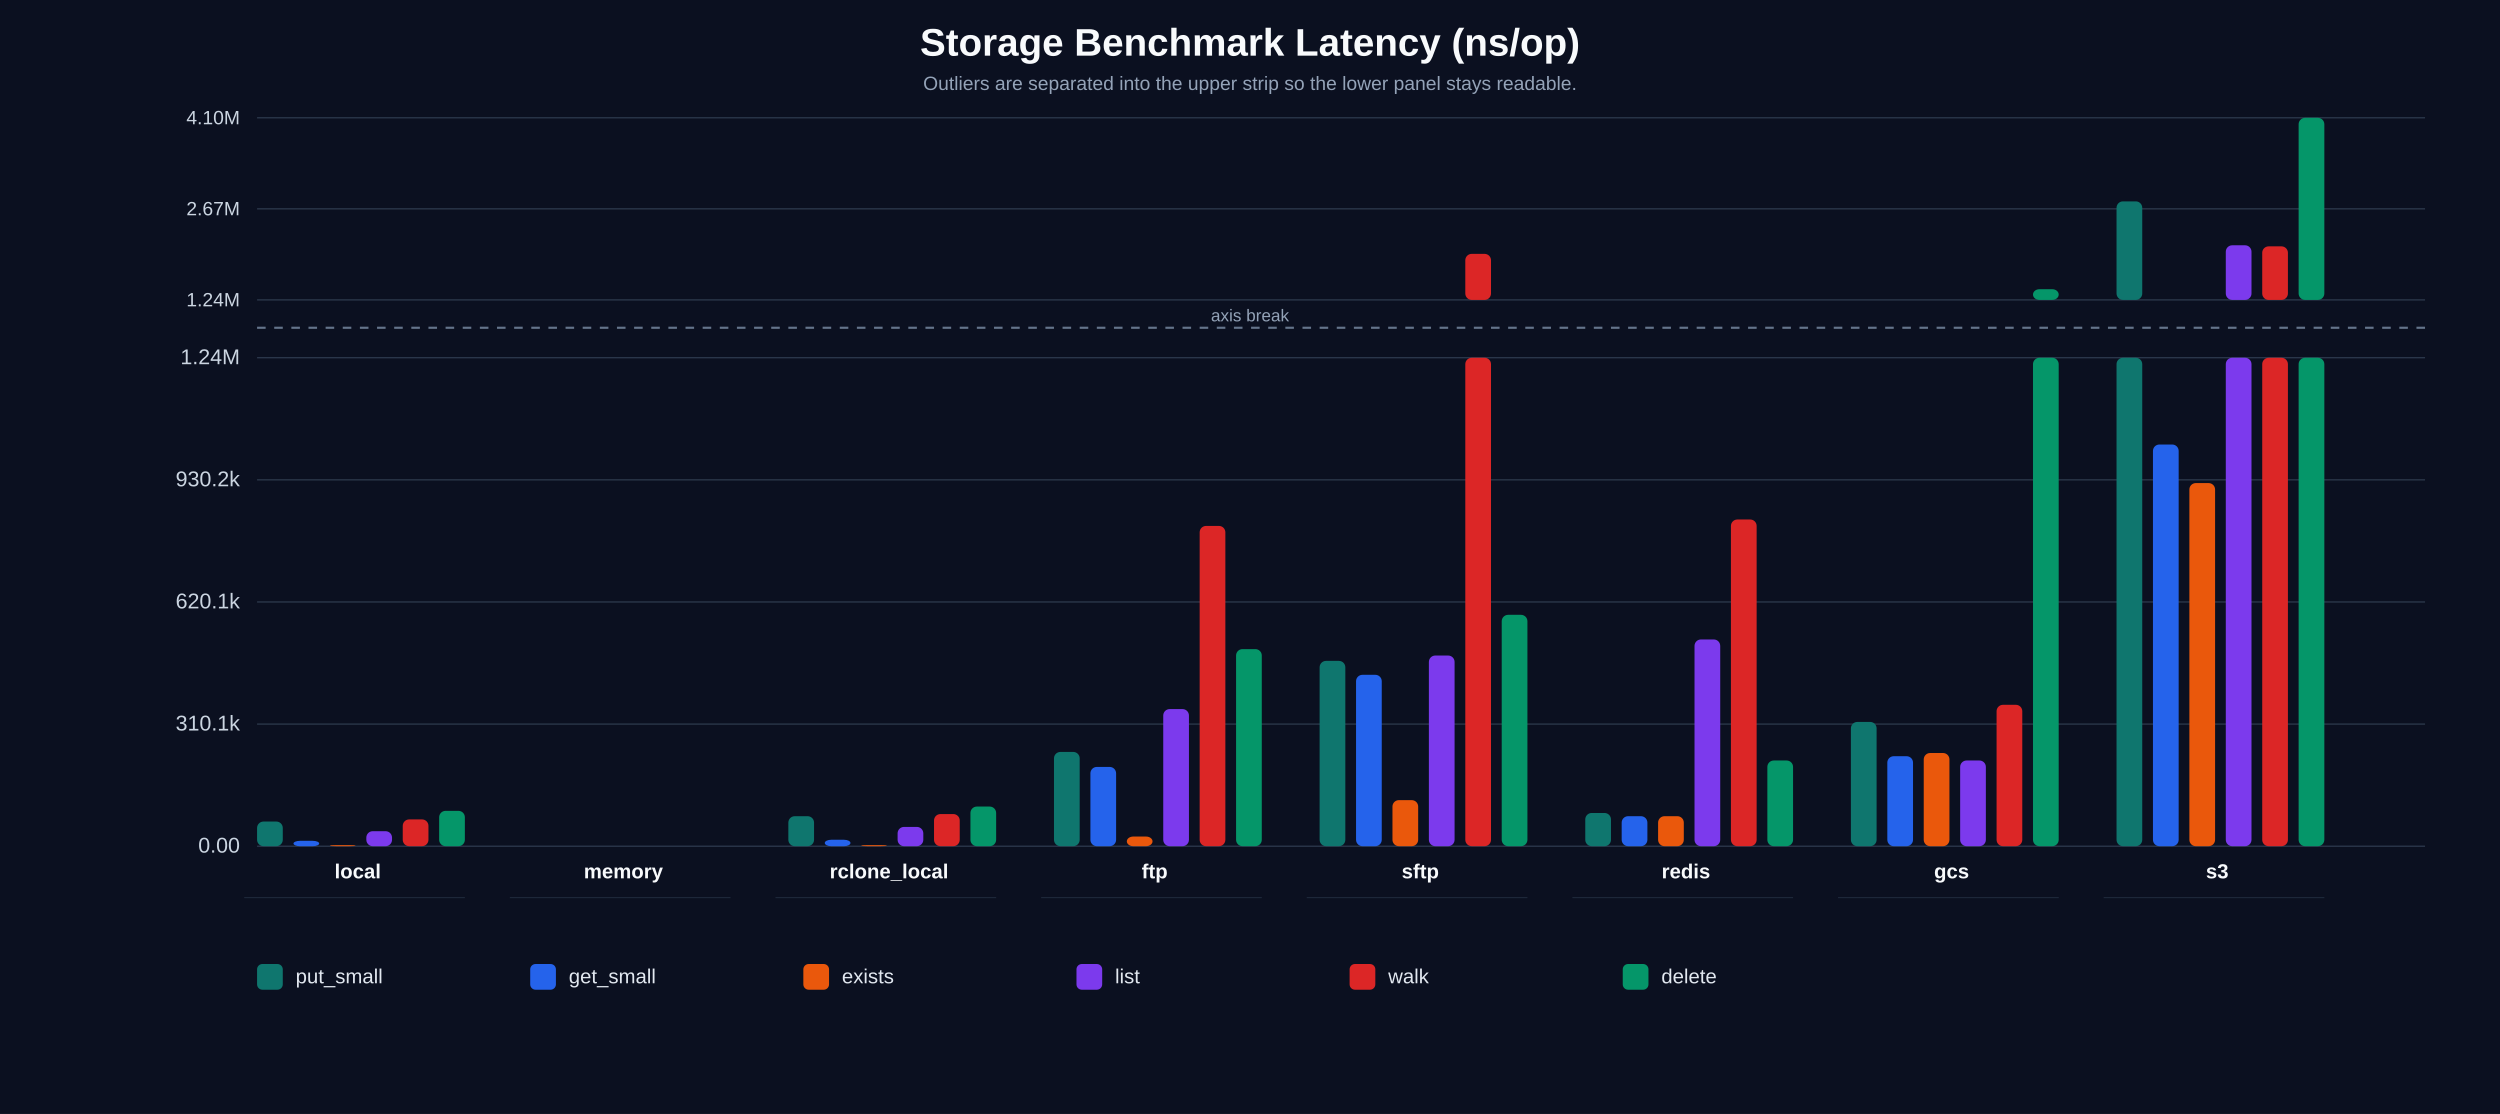
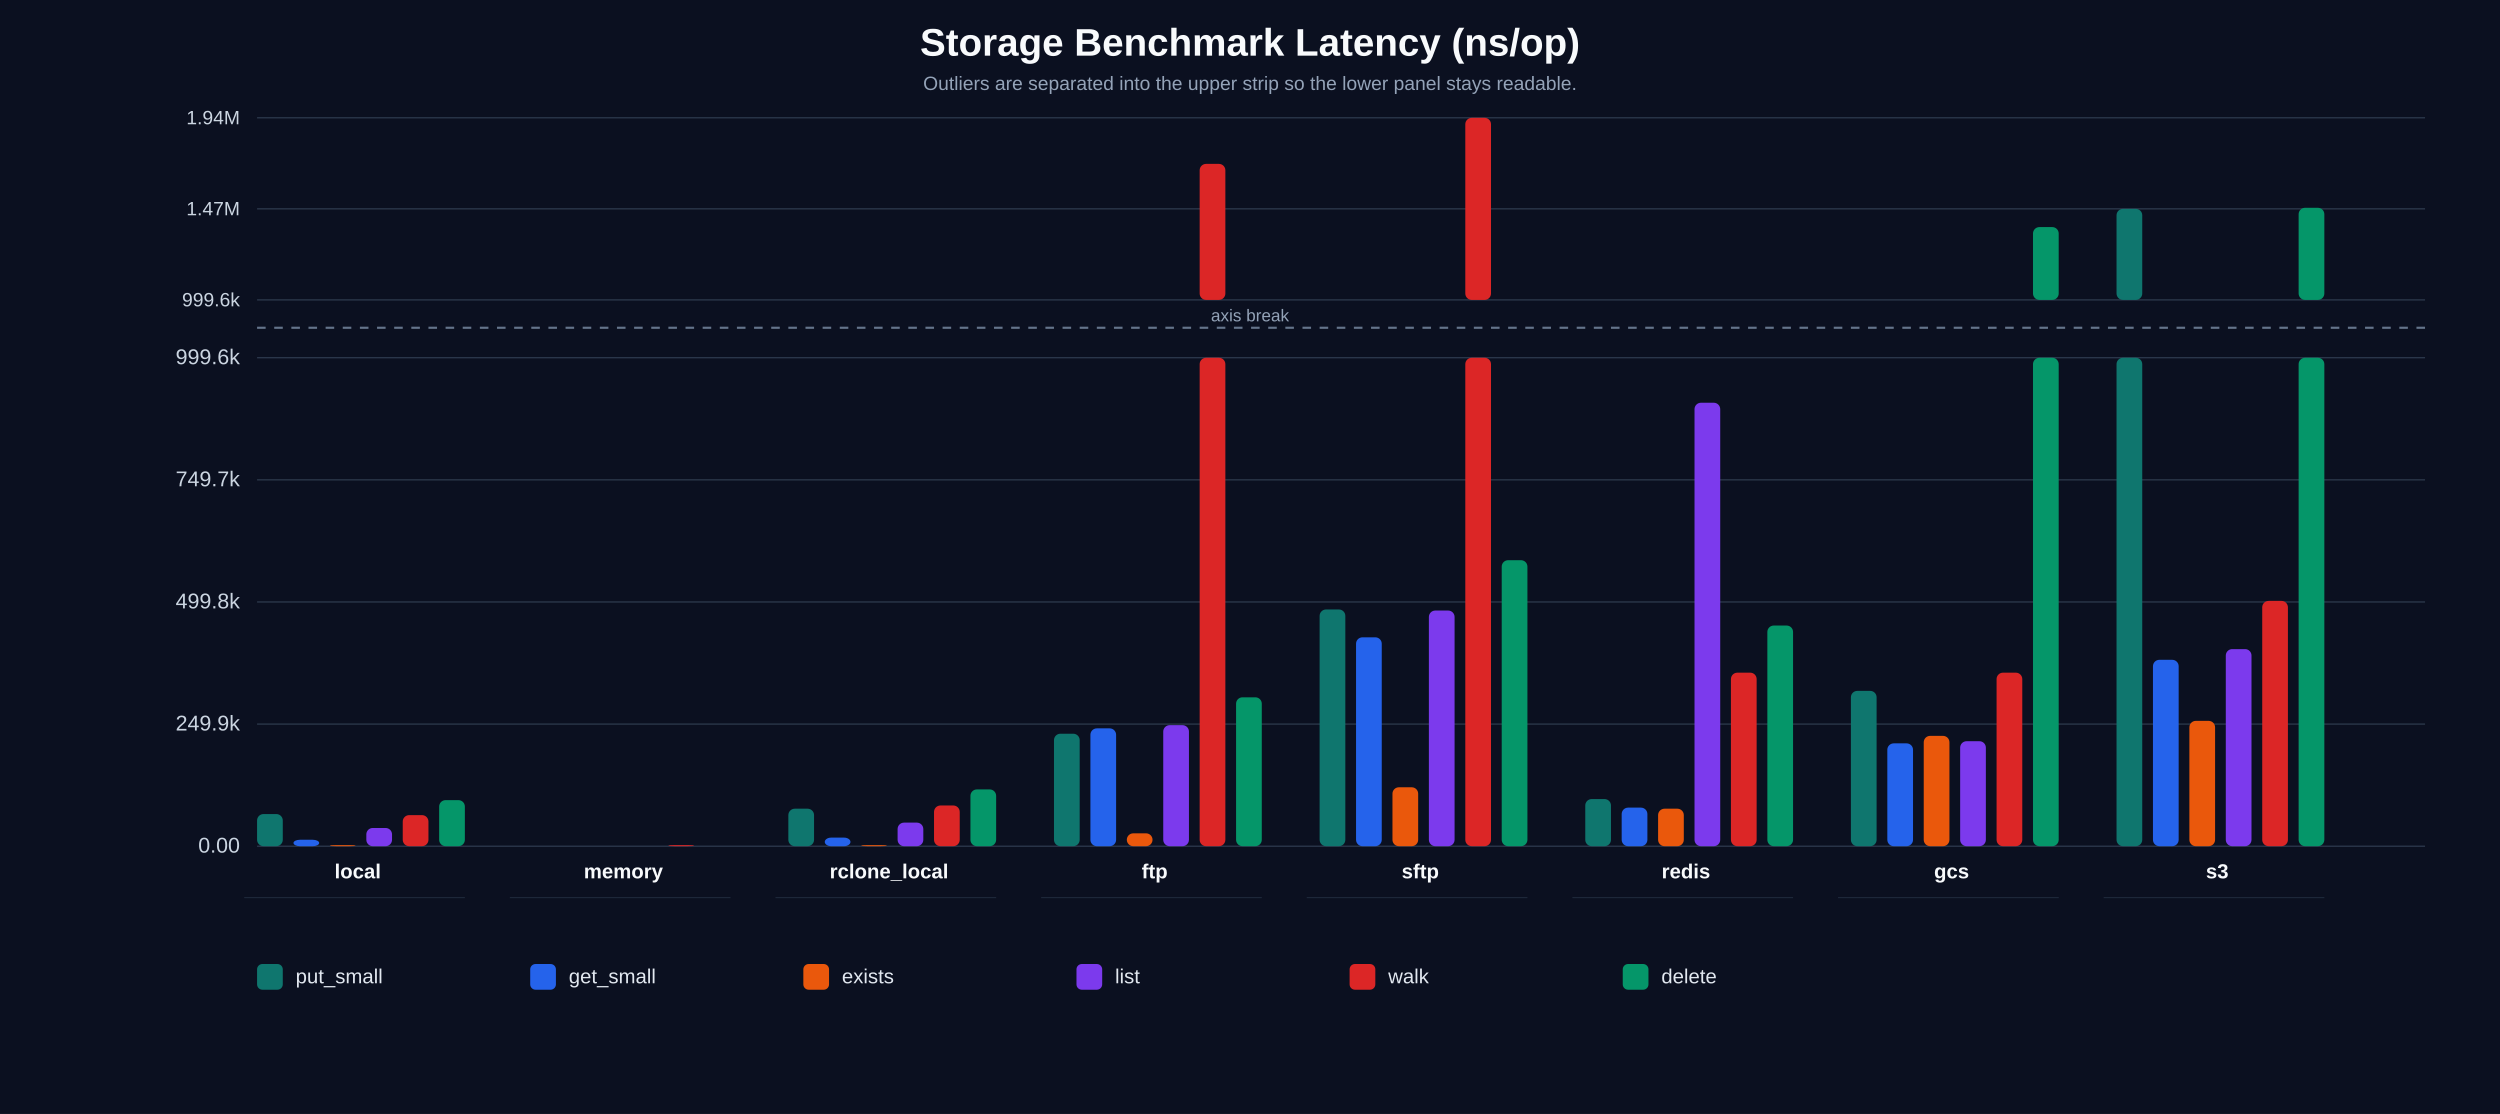
<svg xmlns="http://www.w3.org/2000/svg" width="2334" height="1040" viewBox="0 0 2334 1040">
  <rect width="100%" height="100%" fill="#0b1020" />
  <text x="1167" y="52" text-anchor="middle" fill="#f8fafc" font-size="36" font-family="Arial, sans-serif" font-weight="700">Storage Benchmark Latency (ns/op)</text>
  <text x="1167" y="84" text-anchor="middle" fill="#94a3b8" font-size="18" font-family="Arial, sans-serif">Outliers are separated into the upper strip so the lower panel stays readable.</text>
  <line x1="240" y1="110" x2="2264" y2="110" stroke="#334155" stroke-width="1" />
-   <text x="224" y="116" fill="#cbd5e1" font-size="18" text-anchor="end" font-family="Arial, sans-serif">4.10M</text>
+   <text x="224" y="116" fill="#cbd5e1" font-size="18" text-anchor="end" font-family="Arial, sans-serif">1.94M</text>
  <line x1="240" y1="195" x2="2264" y2="195" stroke="#334155" stroke-width="1" />
-   <text x="224" y="201" fill="#cbd5e1" font-size="18" text-anchor="end" font-family="Arial, sans-serif">2.67M</text>
+   <text x="224" y="201" fill="#cbd5e1" font-size="18" text-anchor="end" font-family="Arial, sans-serif">1.47M</text>
  <line x1="240" y1="280" x2="2264" y2="280" stroke="#334155" stroke-width="1" />
-   <text x="224" y="286" fill="#cbd5e1" font-size="18" text-anchor="end" font-family="Arial, sans-serif">1.24M</text>
+   <text x="224" y="286" fill="#cbd5e1" font-size="18" text-anchor="end" font-family="Arial, sans-serif">999.6k</text>
  <line x1="240" y1="306" x2="2264" y2="306" stroke="#64748b" stroke-width="2" stroke-dasharray="8 8" />
  <text x="1167" y="300" text-anchor="middle" fill="#94a3b8" font-size="16" font-family="Arial, sans-serif">axis break</text>
  <line x1="240" y1="334" x2="2264" y2="334" stroke="#334155" stroke-width="1" />
-   <text x="224" y="340" fill="#cbd5e1" font-size="20" text-anchor="end" font-family="Arial, sans-serif">1.24M</text>
+   <text x="224" y="340" fill="#cbd5e1" font-size="20" text-anchor="end" font-family="Arial, sans-serif">999.6k</text>
  <line x1="240" y1="448" x2="2264" y2="448" stroke="#334155" stroke-width="1" />
-   <text x="224" y="454" fill="#cbd5e1" font-size="20" text-anchor="end" font-family="Arial, sans-serif">930.2k</text>
+   <text x="224" y="454" fill="#cbd5e1" font-size="20" text-anchor="end" font-family="Arial, sans-serif">749.7k</text>
  <line x1="240" y1="562" x2="2264" y2="562" stroke="#334155" stroke-width="1" />
-   <text x="224" y="568" fill="#cbd5e1" font-size="20" text-anchor="end" font-family="Arial, sans-serif">620.1k</text>
+   <text x="224" y="568" fill="#cbd5e1" font-size="20" text-anchor="end" font-family="Arial, sans-serif">499.8k</text>
  <line x1="240" y1="676" x2="2264" y2="676" stroke="#334155" stroke-width="1" />
-   <text x="224" y="682" fill="#cbd5e1" font-size="20" text-anchor="end" font-family="Arial, sans-serif">310.1k</text>
+   <text x="224" y="682" fill="#cbd5e1" font-size="20" text-anchor="end" font-family="Arial, sans-serif">249.9k</text>
  <line x1="240" y1="790" x2="2264" y2="790" stroke="#334155" stroke-width="1" />
  <text x="224" y="796" fill="#cbd5e1" font-size="20" text-anchor="end" font-family="Arial, sans-serif">0.00</text>
-   <rect x="240" y="767" width="24" height="23" rx="6" fill="#0f766e" />
-   <rect x="274" y="785" width="24" height="5" rx="6" fill="#2563eb" />
+   <rect x="240" y="760" width="24" height="30" rx="6" fill="#0f766e" />
+   <rect x="274" y="784" width="24" height="6" rx="6" fill="#2563eb" />
  <rect x="308" y="789" width="24" height="1" rx="6" fill="#ea580c" />
-   <rect x="342" y="776" width="24" height="14" rx="6" fill="#7c3aed" />
-   <rect x="376" y="765" width="24" height="25" rx="6" fill="#dc2626" />
-   <rect x="410" y="757" width="24" height="33" rx="6" fill="#059669" />
+   <rect x="342" y="773" width="24" height="17" rx="6" fill="#7c3aed" />
+   <rect x="376" y="761" width="24" height="29" rx="6" fill="#dc2626" />
+   <rect x="410" y="747" width="24" height="43" rx="6" fill="#059669" />
  <text x="334" y="820" fill="#f8fafc" font-size="19" text-anchor="middle" font-family="Arial, sans-serif" font-weight="700">local</text>
  <line x1="228" y1="838" x2="434" y2="838" stroke="#1e293b" stroke-width="1" />
  <rect x="488" y="790" width="24" height="0" rx="6" fill="#0f766e" />
  <rect x="522" y="790" width="24" height="0" rx="6" fill="#2563eb" />
  <rect x="556" y="790" width="24" height="0" rx="6" fill="#ea580c" />
  <rect x="590" y="790" width="24" height="0" rx="6" fill="#7c3aed" />
-   <rect x="624" y="790" width="24" height="0" rx="6" fill="#dc2626" />
+   <rect x="624" y="789" width="24" height="1" rx="6" fill="#dc2626" />
  <rect x="658" y="790" width="24" height="0" rx="6" fill="#059669" />
  <text x="582" y="820" fill="#f8fafc" font-size="19" text-anchor="middle" font-family="Arial, sans-serif" font-weight="700">memory</text>
  <line x1="476" y1="838" x2="682" y2="838" stroke="#1e293b" stroke-width="1" />
-   <rect x="736" y="762" width="24" height="28" rx="6" fill="#0f766e" />
-   <rect x="770" y="784" width="24" height="6" rx="6" fill="#2563eb" />
+   <rect x="736" y="755" width="24" height="35" rx="6" fill="#0f766e" />
+   <rect x="770" y="782" width="24" height="8" rx="6" fill="#2563eb" />
  <rect x="804" y="789" width="24" height="1" rx="6" fill="#ea580c" />
-   <rect x="838" y="772" width="24" height="18" rx="6" fill="#7c3aed" />
-   <rect x="872" y="760" width="24" height="30" rx="6" fill="#dc2626" />
-   <rect x="906" y="753" width="24" height="37" rx="6" fill="#059669" />
+   <rect x="838" y="768" width="24" height="22" rx="6" fill="#7c3aed" />
+   <rect x="872" y="752" width="24" height="38" rx="6" fill="#dc2626" />
+   <rect x="906" y="737" width="24" height="53" rx="6" fill="#059669" />
  <text x="830" y="820" fill="#f8fafc" font-size="19" text-anchor="middle" font-family="Arial, sans-serif" font-weight="700">rclone_local</text>
  <line x1="724" y1="838" x2="930" y2="838" stroke="#1e293b" stroke-width="1" />
-   <rect x="984" y="702" width="24" height="88" rx="6" fill="#0f766e" />
-   <rect x="1018" y="716" width="24" height="74" rx="6" fill="#2563eb" />
-   <rect x="1052" y="781" width="24" height="9" rx="6" fill="#ea580c" />
-   <rect x="1086" y="662" width="24" height="128" rx="6" fill="#7c3aed" />
-   <rect x="1120" y="491" width="24" height="299" rx="6" fill="#dc2626" />
-   <rect x="1154" y="606" width="24" height="184" rx="6" fill="#059669" />
+   <rect x="984" y="685" width="24" height="105" rx="6" fill="#0f766e" />
+   <rect x="1018" y="680" width="24" height="110" rx="6" fill="#2563eb" />
+   <rect x="1052" y="778" width="24" height="12" rx="6" fill="#ea580c" />
+   <rect x="1086" y="677" width="24" height="113" rx="6" fill="#7c3aed" />
+   <rect x="1120" y="334" width="24" height="456" rx="6" fill="#dc2626" />
+   <rect x="1120" y="153" width="24" height="127" rx="6" fill="#dc2626" />
+   <rect x="1154" y="651" width="24" height="139" rx="6" fill="#059669" />
  <text x="1078" y="820" fill="#f8fafc" font-size="19" text-anchor="middle" font-family="Arial, sans-serif" font-weight="700">ftp</text>
  <line x1="972" y1="838" x2="1178" y2="838" stroke="#1e293b" stroke-width="1" />
-   <rect x="1232" y="617" width="24" height="173" rx="6" fill="#0f766e" />
-   <rect x="1266" y="630" width="24" height="160" rx="6" fill="#2563eb" />
-   <rect x="1300" y="747" width="24" height="43" rx="6" fill="#ea580c" />
-   <rect x="1334" y="612" width="24" height="178" rx="6" fill="#7c3aed" />
+   <rect x="1232" y="569" width="24" height="221" rx="6" fill="#0f766e" />
+   <rect x="1266" y="595" width="24" height="195" rx="6" fill="#2563eb" />
+   <rect x="1300" y="735" width="24" height="55" rx="6" fill="#ea580c" />
+   <rect x="1334" y="570" width="24" height="220" rx="6" fill="#7c3aed" />
  <rect x="1368" y="334" width="24" height="456" rx="6" fill="#dc2626" />
-   <rect x="1368" y="237" width="24" height="43" rx="6" fill="#dc2626" />
-   <rect x="1402" y="574" width="24" height="216" rx="6" fill="#059669" />
+   <rect x="1368" y="110" width="24" height="170" rx="6" fill="#dc2626" />
+   <rect x="1402" y="523" width="24" height="267" rx="6" fill="#059669" />
  <text x="1326" y="820" fill="#f8fafc" font-size="19" text-anchor="middle" font-family="Arial, sans-serif" font-weight="700">sftp</text>
  <line x1="1220" y1="838" x2="1426" y2="838" stroke="#1e293b" stroke-width="1" />
-   <rect x="1480" y="759" width="24" height="31" rx="6" fill="#0f766e" />
-   <rect x="1514" y="762" width="24" height="28" rx="6" fill="#2563eb" />
-   <rect x="1548" y="762" width="24" height="28" rx="6" fill="#ea580c" />
-   <rect x="1582" y="597" width="24" height="193" rx="6" fill="#7c3aed" />
-   <rect x="1616" y="485" width="24" height="305" rx="6" fill="#dc2626" />
-   <rect x="1650" y="710" width="24" height="80" rx="6" fill="#059669" />
+   <rect x="1480" y="746" width="24" height="44" rx="6" fill="#0f766e" />
+   <rect x="1514" y="754" width="24" height="36" rx="6" fill="#2563eb" />
+   <rect x="1548" y="755" width="24" height="35" rx="6" fill="#ea580c" />
+   <rect x="1582" y="376" width="24" height="414" rx="6" fill="#7c3aed" />
+   <rect x="1616" y="628" width="24" height="162" rx="6" fill="#dc2626" />
+   <rect x="1650" y="584" width="24" height="206" rx="6" fill="#059669" />
  <text x="1574" y="820" fill="#f8fafc" font-size="19" text-anchor="middle" font-family="Arial, sans-serif" font-weight="700">redis</text>
  <line x1="1468" y1="838" x2="1674" y2="838" stroke="#1e293b" stroke-width="1" />
-   <rect x="1728" y="674" width="24" height="116" rx="6" fill="#0f766e" />
-   <rect x="1762" y="706" width="24" height="84" rx="6" fill="#2563eb" />
-   <rect x="1796" y="703" width="24" height="87" rx="6" fill="#ea580c" />
-   <rect x="1830" y="710" width="24" height="80" rx="6" fill="#7c3aed" />
-   <rect x="1864" y="658" width="24" height="132" rx="6" fill="#dc2626" />
+   <rect x="1728" y="645" width="24" height="145" rx="6" fill="#0f766e" />
+   <rect x="1762" y="694" width="24" height="96" rx="6" fill="#2563eb" />
+   <rect x="1796" y="687" width="24" height="103" rx="6" fill="#ea580c" />
+   <rect x="1830" y="692" width="24" height="98" rx="6" fill="#7c3aed" />
+   <rect x="1864" y="628" width="24" height="162" rx="6" fill="#dc2626" />
  <rect x="1898" y="334" width="24" height="456" rx="6" fill="#059669" />
-   <rect x="1898" y="270" width="24" height="10" rx="6" fill="#059669" />
+   <rect x="1898" y="212" width="24" height="68" rx="6" fill="#059669" />
  <text x="1822" y="820" fill="#f8fafc" font-size="19" text-anchor="middle" font-family="Arial, sans-serif" font-weight="700">gcs</text>
  <line x1="1716" y1="838" x2="1922" y2="838" stroke="#1e293b" stroke-width="1" />
  <rect x="1976" y="334" width="24" height="456" rx="6" fill="#0f766e" />
-   <rect x="1976" y="188" width="24" height="92" rx="6" fill="#0f766e" />
-   <rect x="2010" y="415" width="24" height="375" rx="6" fill="#2563eb" />
-   <rect x="2044" y="451" width="24" height="339" rx="6" fill="#ea580c" />
-   <rect x="2078" y="334" width="24" height="456" rx="6" fill="#7c3aed" />
-   <rect x="2078" y="229" width="24" height="51" rx="6" fill="#7c3aed" />
-   <rect x="2112" y="334" width="24" height="456" rx="6" fill="#dc2626" />
-   <rect x="2112" y="230" width="24" height="50" rx="6" fill="#dc2626" />
+   <rect x="1976" y="195" width="24" height="85" rx="6" fill="#0f766e" />
+   <rect x="2010" y="616" width="24" height="174" rx="6" fill="#2563eb" />
+   <rect x="2044" y="673" width="24" height="117" rx="6" fill="#ea580c" />
+   <rect x="2078" y="606" width="24" height="184" rx="6" fill="#7c3aed" />
+   <rect x="2112" y="561" width="24" height="229" rx="6" fill="#dc2626" />
  <rect x="2146" y="334" width="24" height="456" rx="6" fill="#059669" />
-   <rect x="2146" y="110" width="24" height="170" rx="6" fill="#059669" />
+   <rect x="2146" y="194" width="24" height="86" rx="6" fill="#059669" />
  <text x="2070" y="820" fill="#f8fafc" font-size="19" text-anchor="middle" font-family="Arial, sans-serif" font-weight="700">s3</text>
  <line x1="1964" y1="838" x2="2170" y2="838" stroke="#1e293b" stroke-width="1" />
  <rect x="240" y="900" width="24" height="24" rx="5" fill="#0f766e" />
  <text x="276" y="918" fill="#e2e8f0" font-size="19" font-family="Arial, sans-serif">put_small</text>
  <rect x="495" y="900" width="24" height="24" rx="5" fill="#2563eb" />
  <text x="531" y="918" fill="#e2e8f0" font-size="19" font-family="Arial, sans-serif">get_small</text>
  <rect x="750" y="900" width="24" height="24" rx="5" fill="#ea580c" />
  <text x="786" y="918" fill="#e2e8f0" font-size="19" font-family="Arial, sans-serif">exists</text>
  <rect x="1005" y="900" width="24" height="24" rx="5" fill="#7c3aed" />
  <text x="1041" y="918" fill="#e2e8f0" font-size="19" font-family="Arial, sans-serif">list</text>
  <rect x="1260" y="900" width="24" height="24" rx="5" fill="#dc2626" />
  <text x="1296" y="918" fill="#e2e8f0" font-size="19" font-family="Arial, sans-serif">walk</text>
  <rect x="1515" y="900" width="24" height="24" rx="5" fill="#059669" />
  <text x="1551" y="918" fill="#e2e8f0" font-size="19" font-family="Arial, sans-serif">delete</text>
</svg>
